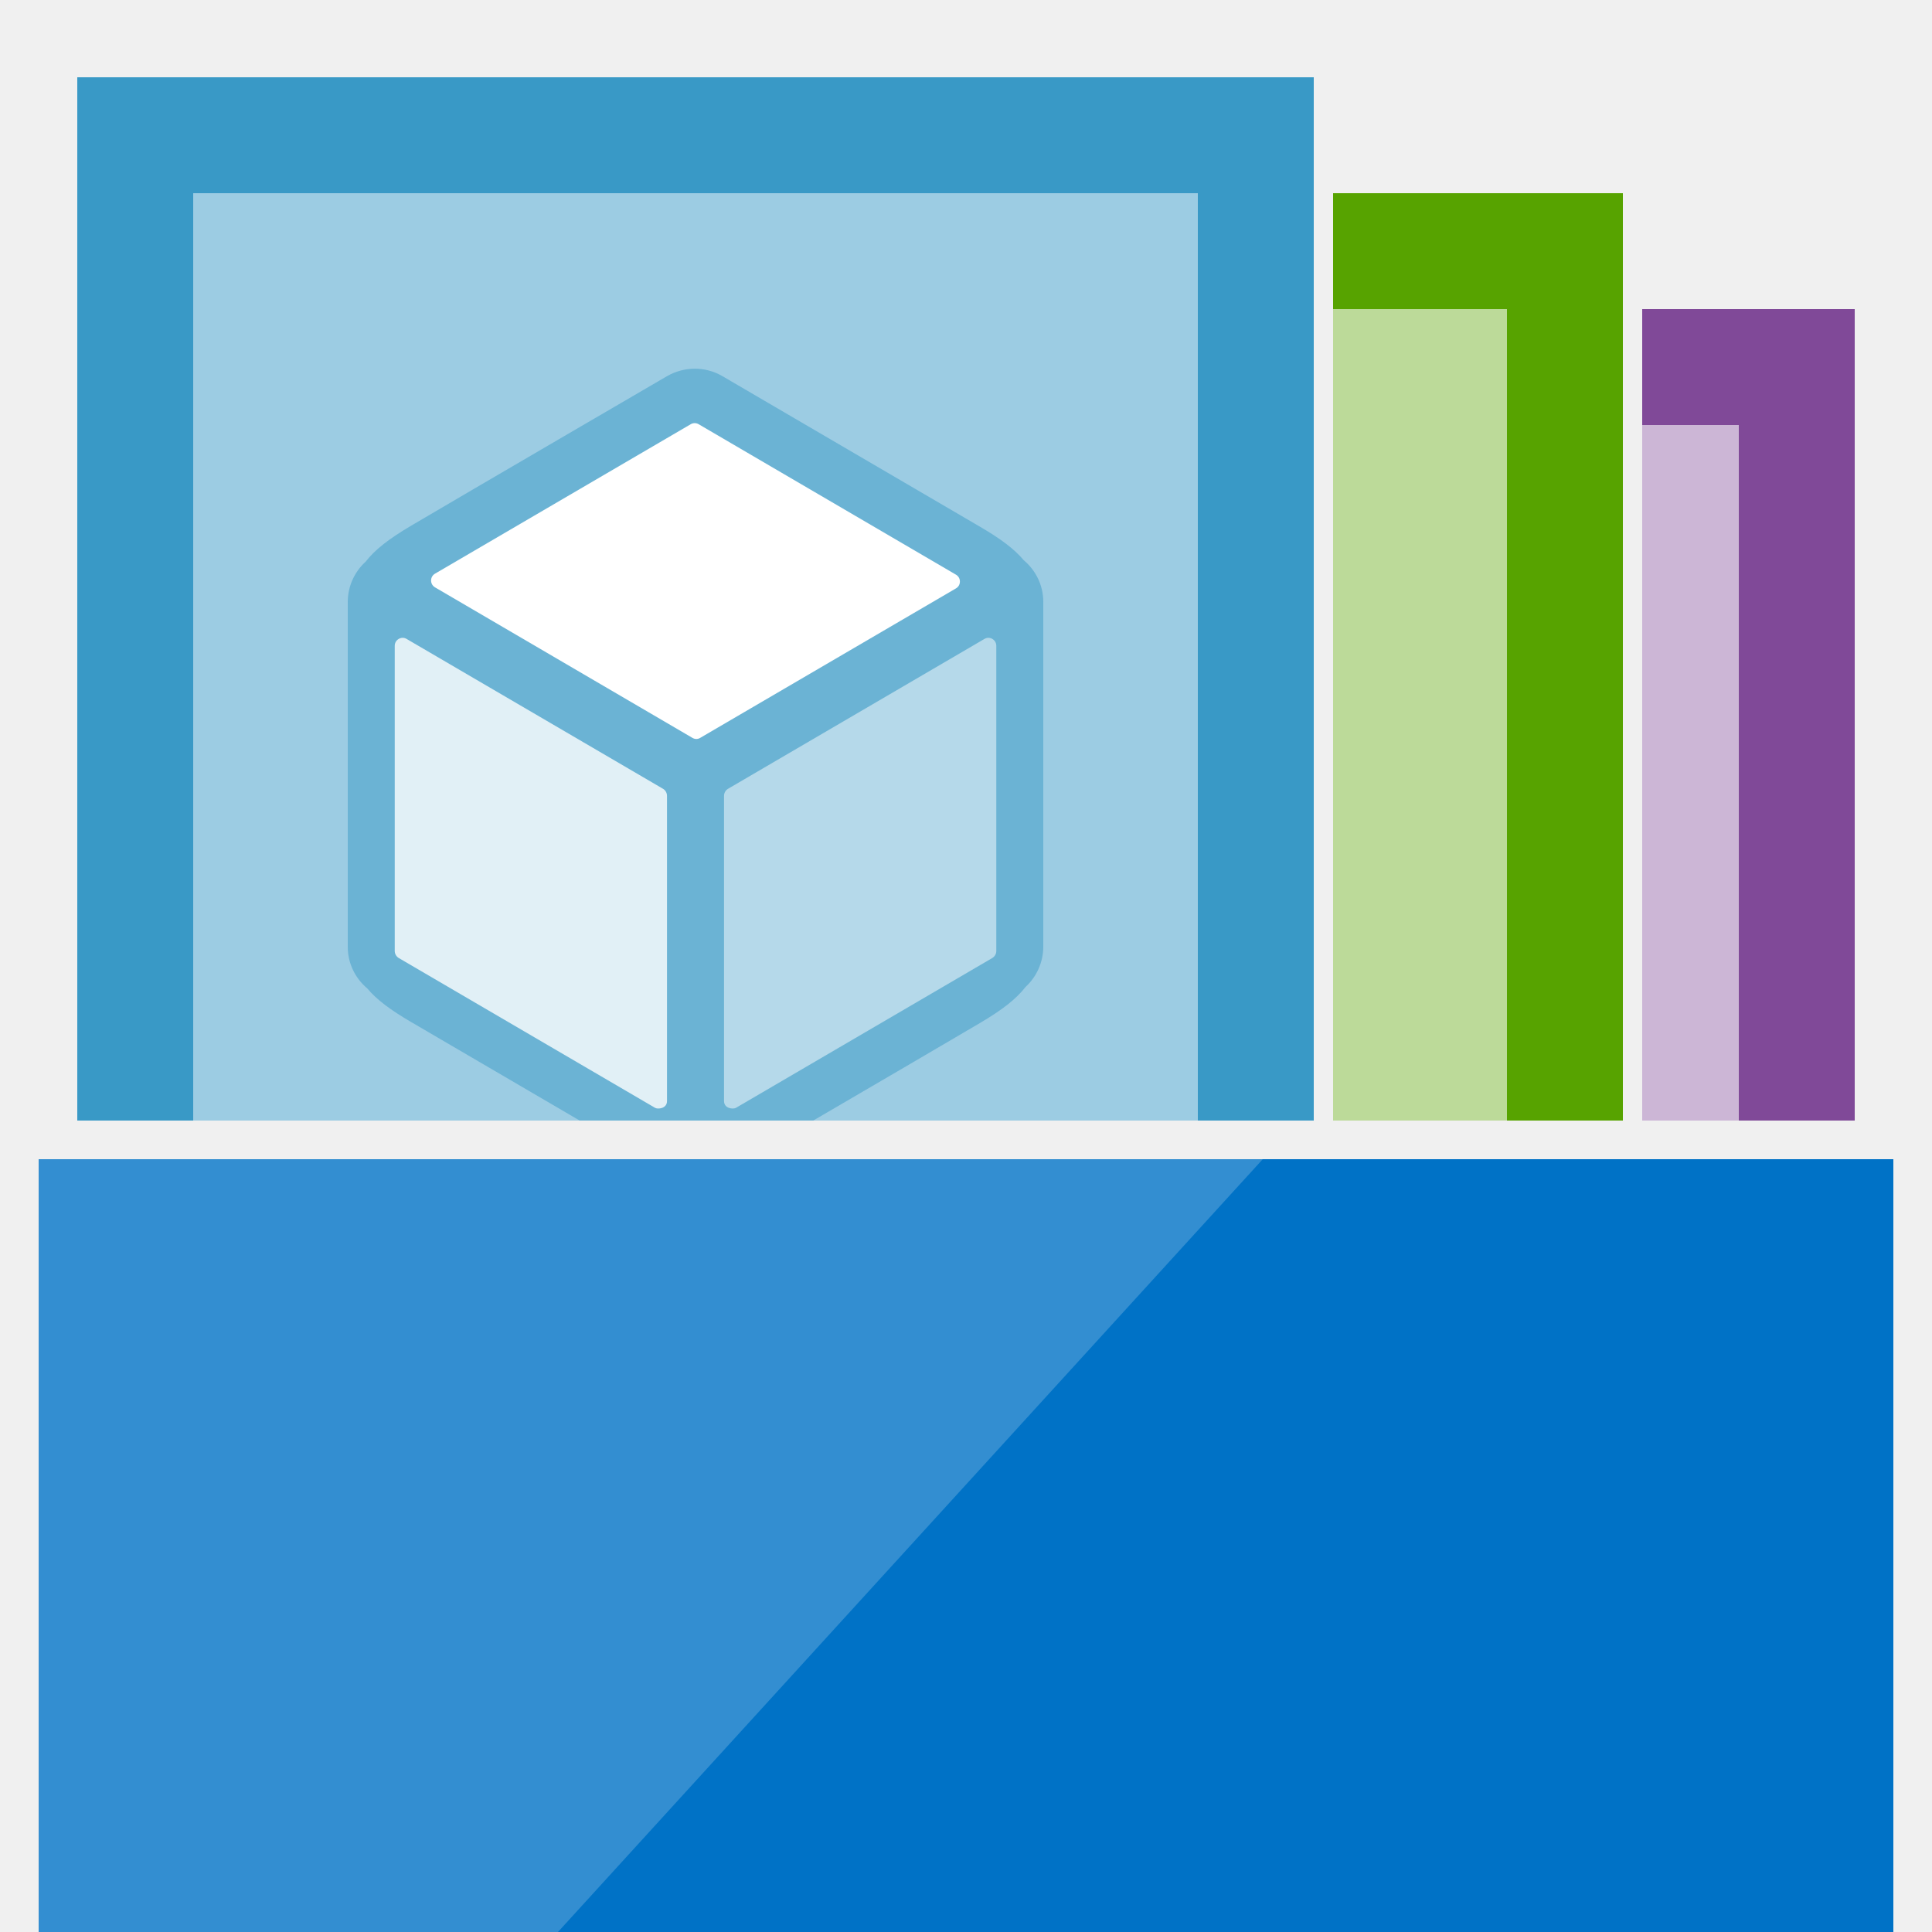
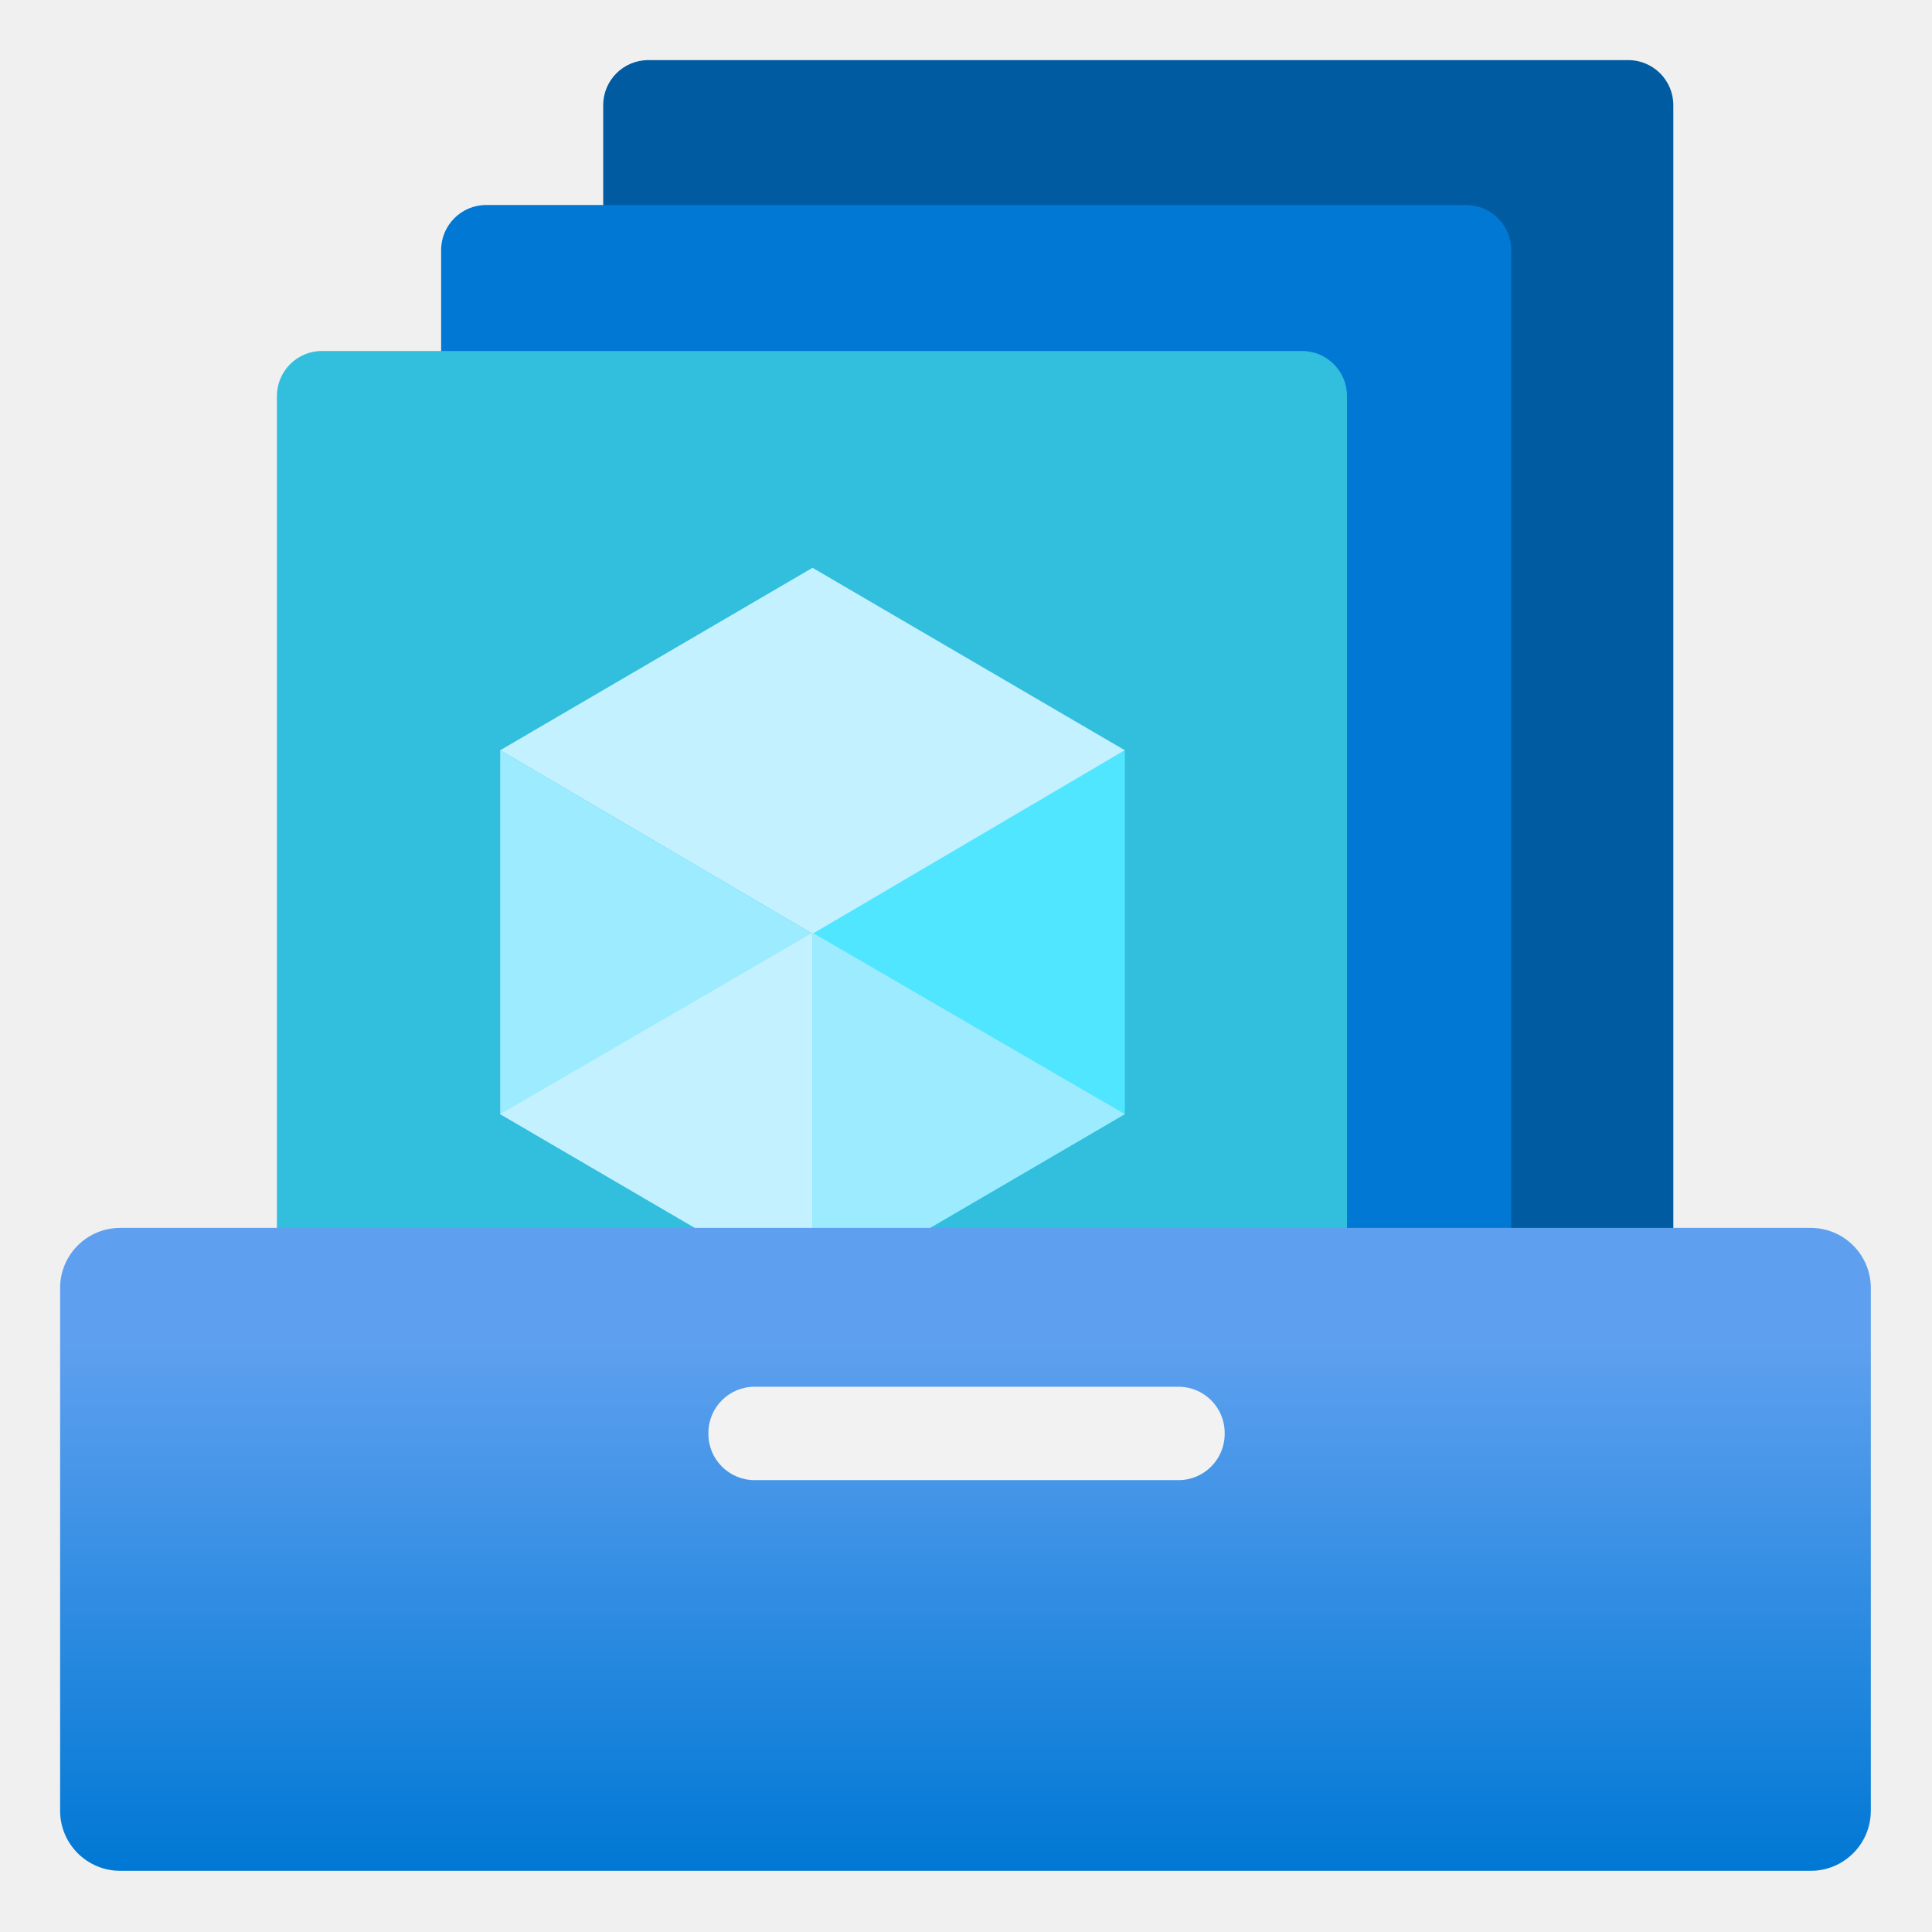
- <svg viewBox="0 0 50 50" class="fxs-portal-svg" role="presentation" focusable="false" id="FxSymbol0-04c" data-type="1">
+ <svg viewBox="0 0 18 18" data-islogo="true" class="" role="presentation" focusable="false" id="FxSymbol0-044" data-type="1">
  <g>
-     <path d="M1 30h48v20H1z" class="msportalfx-svg-c19" fill="#0072c6" />
-     <path d="M1 30v20h13.44l18.24-20z" opacity=".2" class="msportalfx-svg-c01" fill="#ffffff" />
-     <path d="M2 2v27h3V5h26v24h3V2z" class="msportalfx-svg-c16" fill="#3999c6" />
-     <path d="M42.5 11H45v18h3V8h-5.5z" class="msportalfx-svg-c17" fill="#804998" />
-     <path d="M34.5 8H39v21h3V5h-7.5z" class="msportalfx-svg-c14" fill="#57a300" />
-     <path d="M5 5h26v24H5z" class="msportalfx-svg-c16" fill="#3999c6" />
-     <path opacity=".5" d="M5 5h26v24H5z" class="msportalfx-svg-c01" fill="#ffffff" />
-     <path d="M34.5 8H39v21h-4.5z" class="msportalfx-svg-c14" fill="#57a300" />
-     <path d="M46 11v18h-3.5V11" class="msportalfx-svg-c17" fill="#804998" />
-     <path opacity=".6" d="M42.5 11H45v18h-2.5zm-8-3H39v21h-4.5z" class="msportalfx-svg-c01" fill="#ffffff" />
-     <path opacity=".5" d="M10.642 26.451L15.002 29h6.044c1.593-.929 3.554-2.075 4.318-2.526.562-.332.931-.614 1.175-.93A1.42 1.42 0 0 0 27 24.505v-8.931c0-.426-.194-.814-.505-1.075-.245-.292-.602-.558-1.137-.87l-6.672-3.9a1.413 1.413 0 0 0-.704-.187c-.249 0-.496.066-.716.191 0 0-5.254 3.062-6.629 3.874-.562.332-.931.614-1.175.93A1.41 1.41 0 0 0 9 15.574v8.931c0 .426.194.814.505 1.075.245.293.602.559 1.137.871z" class="msportalfx-svg-c16" fill="#3999c6" />
-     <path d="M18.021 19.125a.202.202 0 0 1-.101-.029L11.257 15.2a.205.205 0 0 1 0-.353l6.622-3.87a.202.202 0 0 1 .199 0l6.665 3.897a.202.202 0 0 1 .099.176.2.2 0 0 1-.099.176l-6.62 3.869a.198.198 0 0 1-.102.03" class="msportalfx-svg-c01" fill="#ffffff" />
-     <path opacity=".8" d="M17.164 20.417l-6.642-3.882a.195.195 0 0 0-.203 0 .203.203 0 0 0-.103.177v7.899c0 .074.039.14.098.179l6.642 3.882c.066.038.306.022.306-.177v-7.899a.214.214 0 0 0-.098-.179z" class="msportalfx-svg-c01" fill="#ffffff" />
-     <path opacity=".5" d="M18.836 20.417l6.642-3.882a.195.195 0 0 1 .203 0 .203.203 0 0 1 .103.177v7.899c0 .074-.039.14-.098.179l-6.642 3.882c-.066.038-.306.022-.306-.177v-7.899c0-.074.039-.141.098-.179z" class="msportalfx-svg-c01" fill="#ffffff" />
+     <rect x="5.62" y=".56" width="9.97" height="12.48" rx=".42" fill="#005ba1" />
+     <rect x="4.11" y="1.91" width="9.97" height="12.48" rx=".42" fill="#0078d4" />
+     <rect x="2.58" y="3.27" width="9.97" height="12.48" rx=".42" fill="#32bedd" />
+     <path fill="#50e6ff" d="M10.48 6.99v3.39l-2.91 1.7V8.69l2.91-1.7z" />
+     <path fill="#c3f1ff" d="M10.48 6.99L7.57 8.7 4.66 6.99l2.91-1.7 2.91 1.7z" />
+     <path fill="#9cebff" d="M7.57 8.7v3.38l-2.91-1.7V6.99L7.57 8.7z" />
+     <path fill="#c3f1ff" d="M4.66 10.38l2.91-1.69v3.39l-2.91-1.7z" />
+     <path fill="#9cebff" d="M10.48 10.38L7.57 8.69v3.39l2.91-1.7z" />
+     <rect x=".56" y="11.44" width="16.87" height="5.99" rx=".56" fill="url(#bc25fd79-1e91-4c2f-8691-1f9665f6d0dc)" />
+     <rect x="6.6" y="12.92" width="4.81" height=".87" rx=".43" fill="#f2f2f2" />
  </g>
  <defs>
- </defs>
+     <linearGradient id="bc25fd79-1e91-4c2f-8691-1f9665f6d0dc" x1="9" y1="17.44" x2="9" y2="11.44" gradientUnits="userSpaceOnUse">
+       <stop offset="0" stop-color="#0078d4" />
+       <stop offset=".82" stop-color="#5ea0ef" />
+     </linearGradient>
+   </defs>
</svg>
